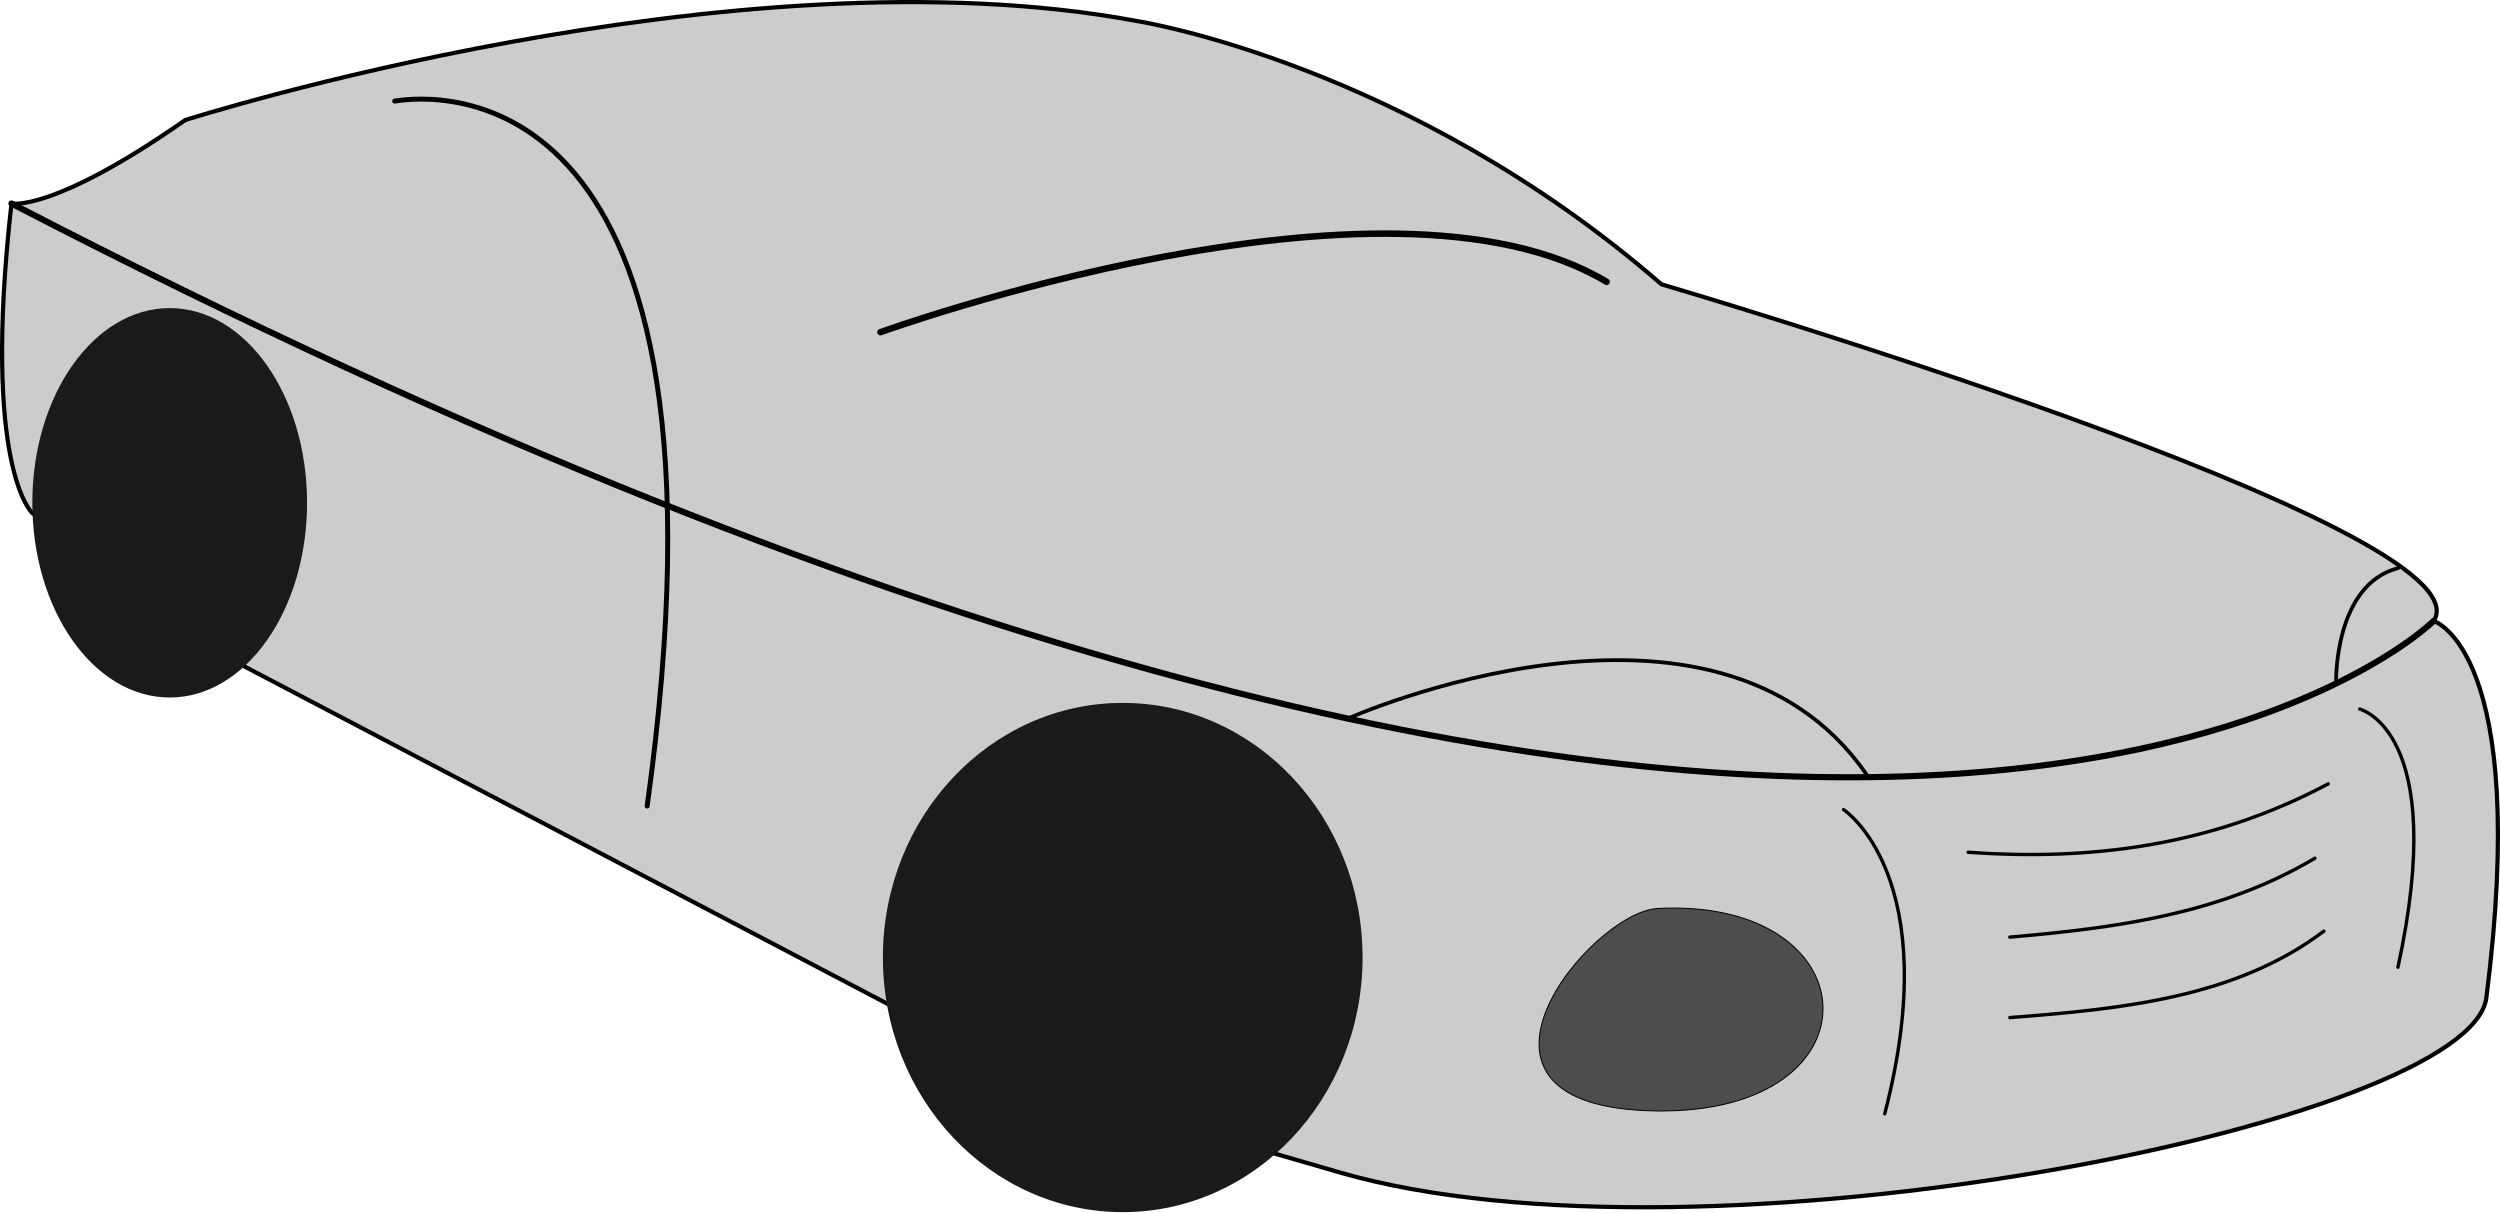
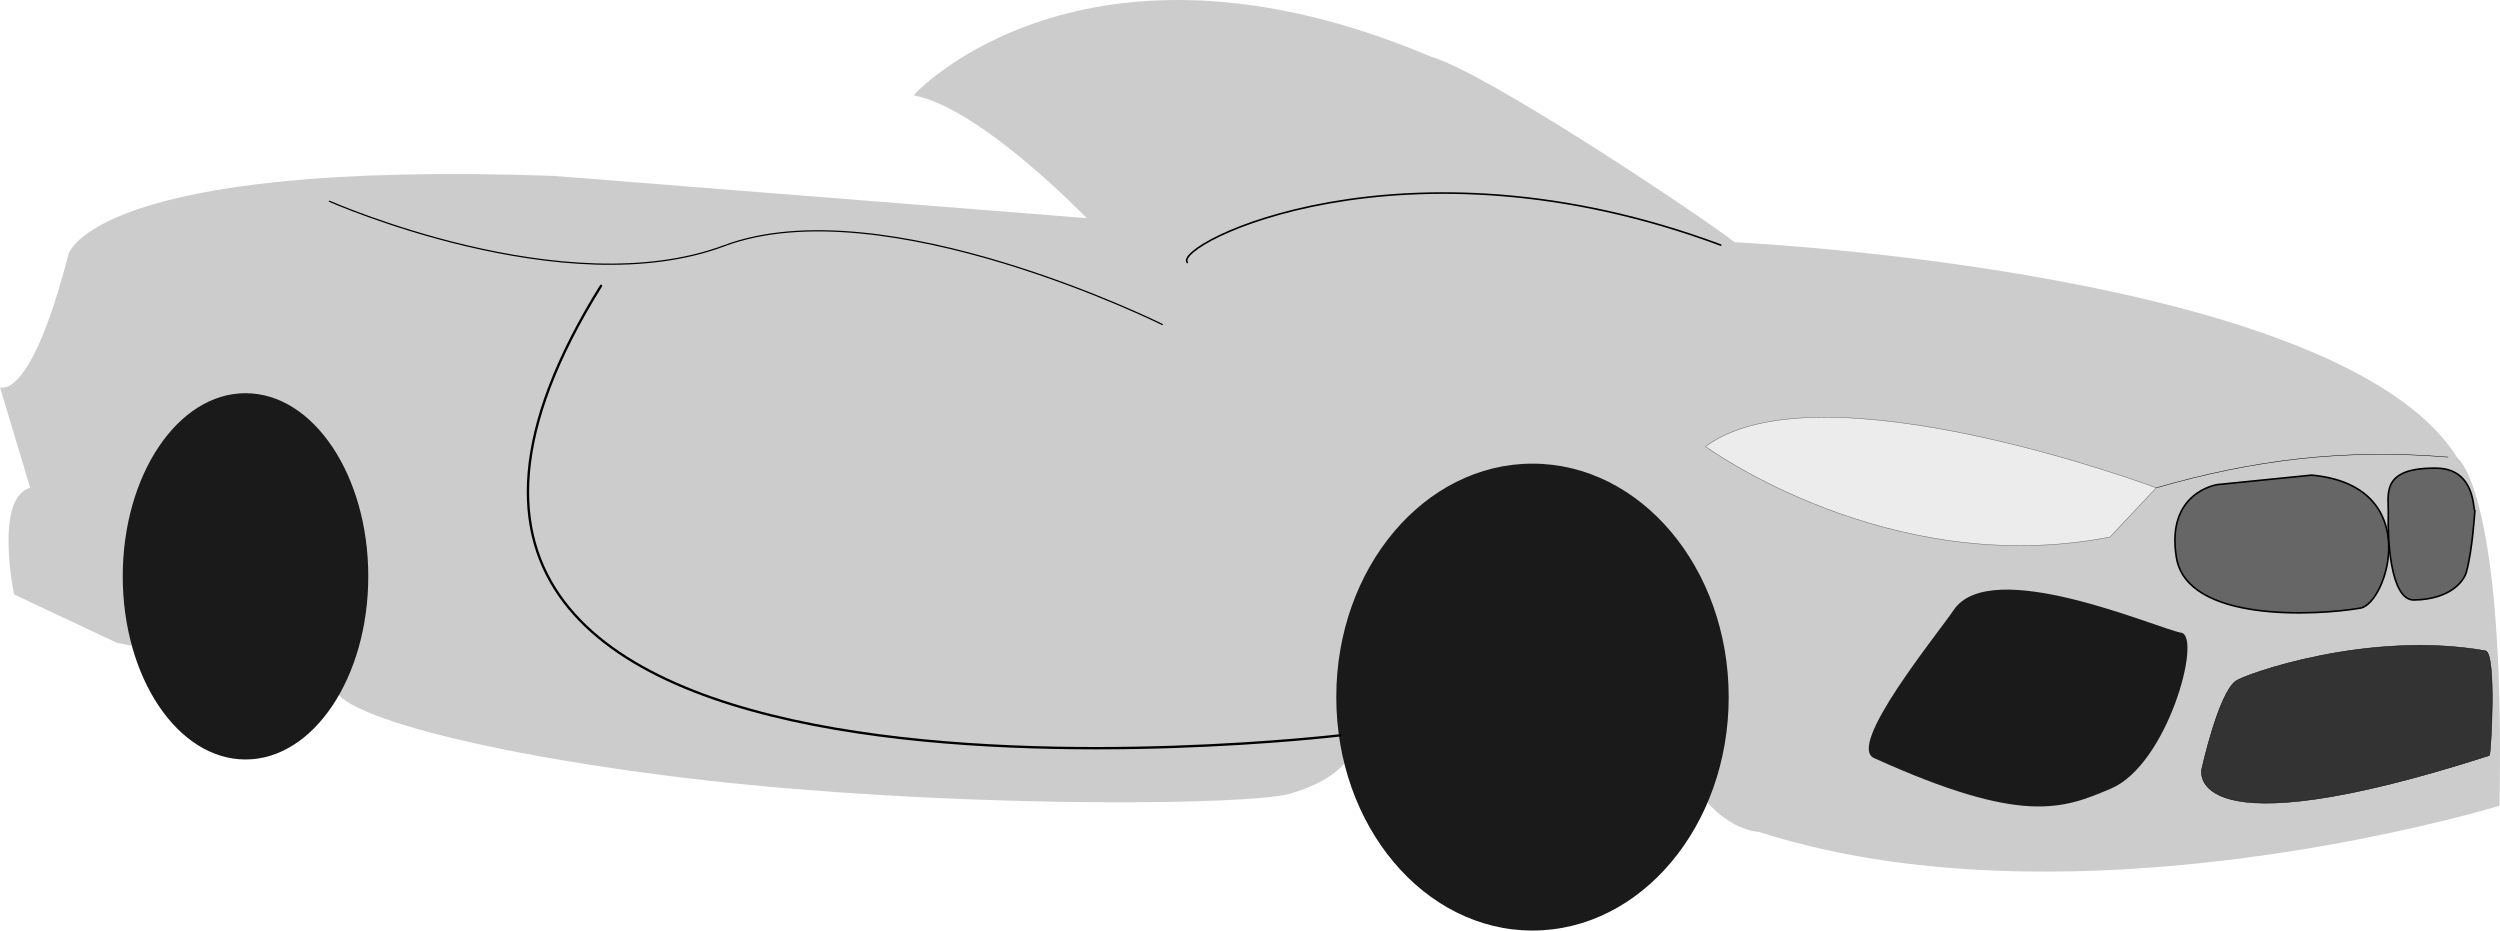
- <svg xmlns="http://www.w3.org/2000/svg" id="svg921" version="1.1" viewBox="0 0 636.44 308.57">
-   <defs id="defs900">
-     <style id="style898">.cls-1,.cls-7{opacity:1;}.cls-2{fill:#999;stroke-width:1.07px;}.cls-2,.cls-3,.cls-4,.cls-5,.cls-6,.cls-7,.cls-8,.cls-9{stroke:#000;}.cls-2,.cls-3,.cls-4,.cls-5,.cls-6,.cls-7,.cls-8{stroke-linecap:round;}.cls-3,.cls-4,.cls-5,.cls-6,.cls-7,.cls-8{fill:none;}.cls-3{stroke-width:1.66px;}.cls-4{stroke-width:1.26px;}.cls-5{stroke-width:0.96px;}.cls-6,.cls-7{stroke-width:0.87px;}.cls-7{isolation:isolate;}.cls-8{stroke-width:1.57px;}.cls-9{fill:#333;stroke-width:0.26px;}</style>
+ <svg xmlns="http://www.w3.org/2000/svg" viewBox="0 0 1330.99 495.42">
+   <defs>
+     <style>.cls-1,.cls-10,.cls-11,.cls-3,.cls-4,.cls-5{fill:#ccc;}.cls-2{fill:#1a1a1a;}.cls-10,.cls-11,.cls-3,.cls-4,.cls-5,.cls-7,.cls-8,.cls-9{stroke:#000;}.cls-10,.cls-11,.cls-3,.cls-5,.cls-6,.cls-7{stroke-linecap:round;}.cls-10,.cls-11,.cls-3,.cls-6,.cls-7{stroke-linejoin:round;}.cls-3{stroke-width:1.26px;}.cls-11,.cls-4,.cls-6,.cls-9{stroke-width:0.26px;}.cls-5,.cls-7,.cls-8{stroke-width:0.87px;}.cls-6{fill:#ececec;stroke:#666;}.cls-7,.cls-8{fill:#666;}.cls-9{fill:#333;}.cls-10{stroke-width:0.67px;}</style>
  </defs>
-   <g data-name="Layer 2" id="Layer_2">
-     <g id="svg903">
-       <g class="cls-1" id="layer1">
-         <path style="fill:#cccccc" d="M8.22,130.61s-12.88-11.37-5.3-78.8c0,0,10.49,2.32,44.24-21.25,0,0,139.56-44.46,242.41-25.18,0,0,68.57,10.72,133.4,67,0,0,211.6,62.14,196.6,85.71,0,0,24.65,7.5,13.4,95.89-4.08,32-199.64,71.25-292,44.47l-74.43-21.59-209-109.66Z" class="cls-2" id="path1486" />
-         <ellipse style="fill:#1a1a1a" ry="49.57" rx="34.97" cy="128" cx="43.2" id="path1482" />
-         <ellipse style="fill:#1a1a1a" ry="64.82" rx="61.06" cy="243.76" cx="285.82" id="path1480" />
-         <path d="M224.14,84.57S352.71,38,409,71.74" class="cls-3" id="path1490" />
-         <path d="M100.47,25.74c10.15-1.69,90.52-9.2,64.28,179.46" class="cls-4" id="path1492" />
-         <path d="M342.91,183s93.7-41.7,132.29,14.19" class="cls-5" id="path1494" />
-         <path d="M594.72,173.4s-.45-24.6,15.79-28.77" class="cls-5" id="path1496" />
-         <path d="M469.32,206.1s26.14,17,10.49,77.45" class="cls-6" id="path1500" />
-         <path d="M600.73,180.51c-.16,0,22.86,5.3,9.73,65.72" class="cls-7" id="path1500-7" />
-         <path d="M592.72,199.55c-30,15.95-60.67,19.6-91.67,17.42" class="cls-6" id="path1521" />
-         <path d="M591.59,237.05c-22.2,16.78-50.87,19.8-79.93,22" class="cls-6" id="path1523" />
-         <path d="M589.31,218.49c-24,14.25-50.67,17.76-77.65,20.08" class="cls-6" id="path1525" />
-         <path d="M619.57,158.06S478.93,298.53,2.92,51.81" class="cls-8" id="path1536" />
-         <path style="fill:#4d4d4d" d="M422,231.28c-17.16.91-58.23,50.81-.22,51.54S476.51,228.4,422,231.28Z" class="cls-9" id="path1538" />
+   <g id="Layer_2" data-name="Layer 2">
+     <g id="svg24">
+       <g id="svg8">
+         <g id="layer1">
+           <path id="path851" class="cls-1" d="M715.71,365.77c3.25,1.34,26.66,40.84-28.92,56.78-21.13,6.06-160.83,7.63-288.08-4.69C282,406.57,176,382.4,177.86,364.7L62.14,342.2,7.5,316.48s-10.71-51.42,8.57-56.78L0,206.13s16.07,8.57,36.43-70.72c0,0,12.86-50.36,258.21-41.78l283.93,22.5S521.79,57.2,486.43,50.77c-.11-.55,90.8-98.7,275.35-20.61,29.86,8.53,144,85,161.79,98.82,0,0,322.5,15,384.64,114.65,0,0,25.72,17.14,22.5,185.35,0,0-120.06,36.77-251.23,35-48-.64-97.43-6.44-143.05-21.07-.54-.06-37.67-1.21-50.36-69.64Z" />
+           <ellipse id="path849" class="cls-2" cx="130.71" cy="306.84" rx="65.36" ry="97.5" />
+           <ellipse id="path847" class="cls-2" cx="815.89" cy="371.13" rx="104.46" ry="124.29" />
+           <path id="path855" class="cls-3" d="M713.57,391.48S127.16,461.8,320,152.15" />
+           <circle id="path857" class="cls-4" cx="657.86" cy="132.2" r="0.18" />
+           <path id="path859" class="cls-5" d="M632.11,139.74c-7.77-9.48,115-72.22,284-9.26" />
+           <path id="path863" class="cls-6" d="M1148,259.7s-178.93-67-240-22c0,0,97,71.25,215.35,48.22l24.7-26.27" />
+           <path id="path867" class="cls-7" d="M1180.53,258s-27.52,3.9-21.84,38.75,74.62,31,98,27c14.27-2.45,34.5-65.29-26-70.79Z" />
+           <path id="path869" class="cls-8" d="M1285.18,319.43c19.39-.31,26.51-10,27.86-14.73,3.29-11.5,4.55-32.68,4.55-32.68-1,.26.73-22.49-20.36-22.77-30.53-.4-25.36,14.47-25.71,24.91C1271.13,285.55,1272.35,319.63,1285.18,319.43Z" />
+           <path id="path871" class="cls-2" d="M1161.35,336.86c11.08,2.17-7.34,70.19-37.51,83-25.49,10.8-46.88,19.64-126.14-16.28-14.75-6.69,33.61-65.72,42.43-78.8,19.72-29.25,107.56,9.46,121.22,12.12Z" />
+           <path id="path873" class="cls-9" d="M1172.14,409.7s-9.67,44.9,153.22-7.5c.76-.25,3.94-54.64-2.15-55.72-62.42-11-127.92,12.52-132.85,16.07C1181,369.27,1172.14,409.7,1172.14,409.7Z" />
+           <path id="path875" class="cls-10" d="M618.79,172.75S470.4,99.06,385.55,130.84s-210.17-23.69-210.17-23.69" />
+           <path id="path877" class="cls-11" d="M1148.09,259.68c51-14.68,99.29-20.92,155.25-16.32" />
+         </g>
      </g>
    </g>
  </g>
</svg>
